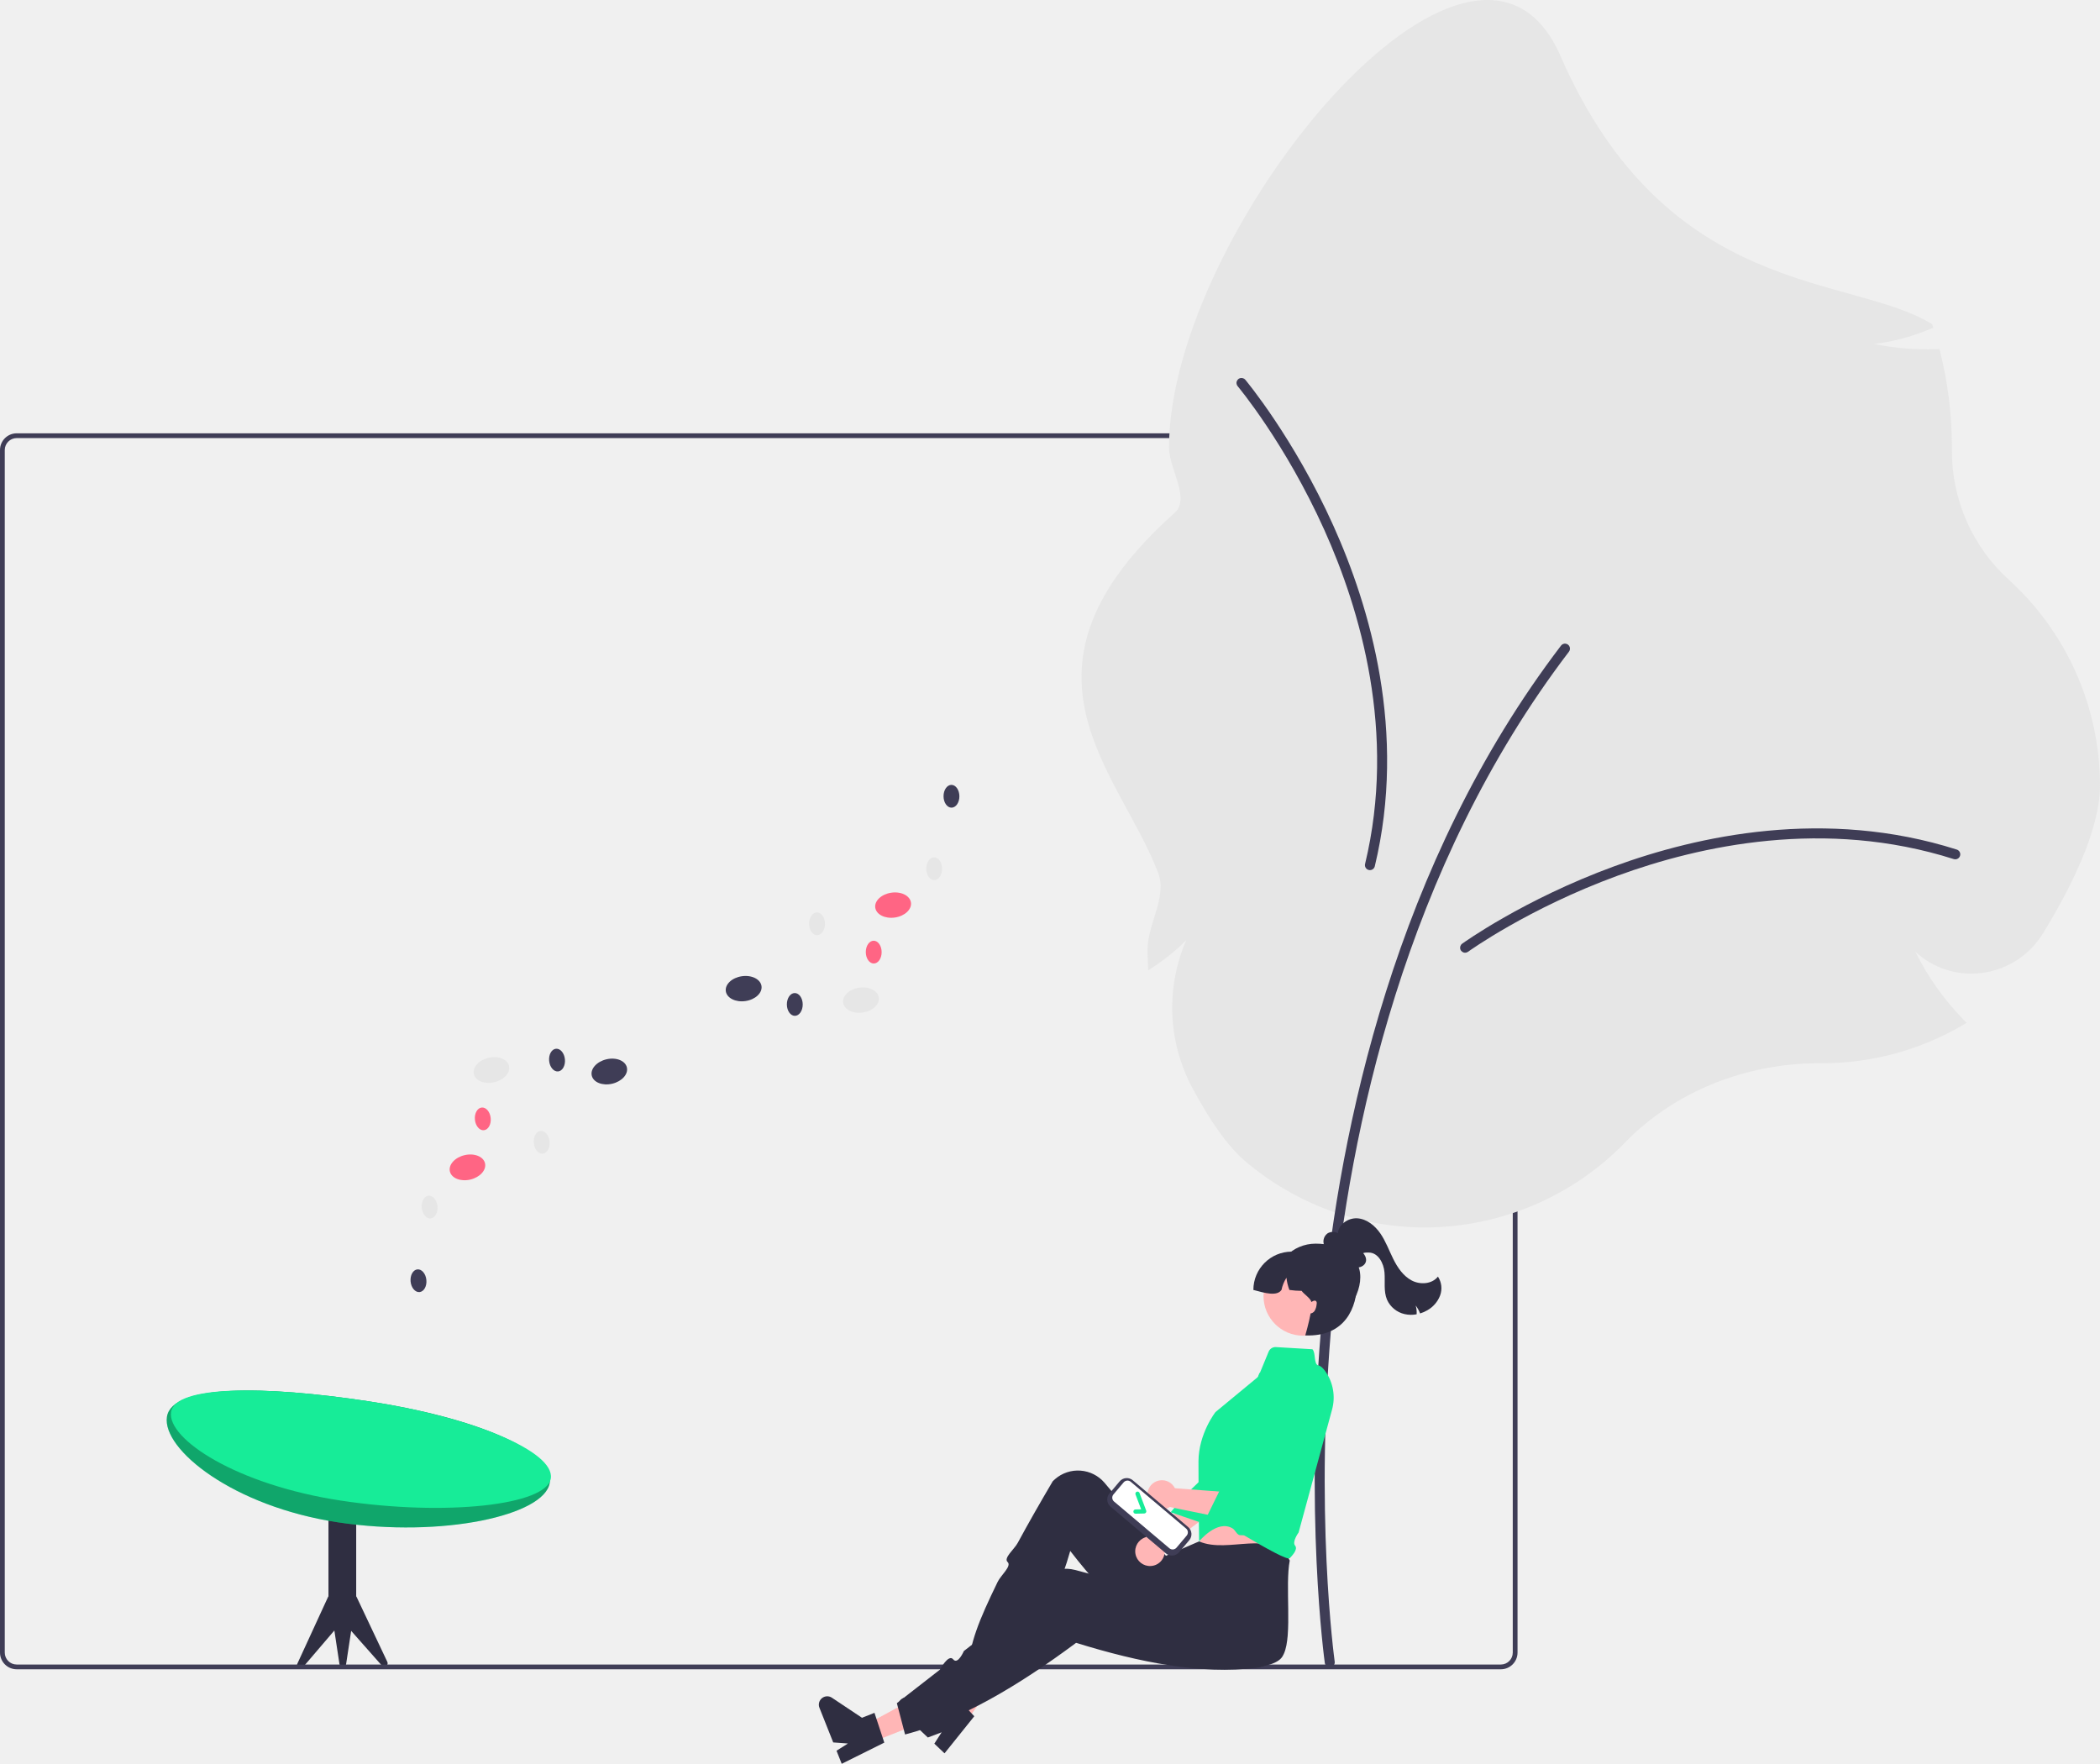
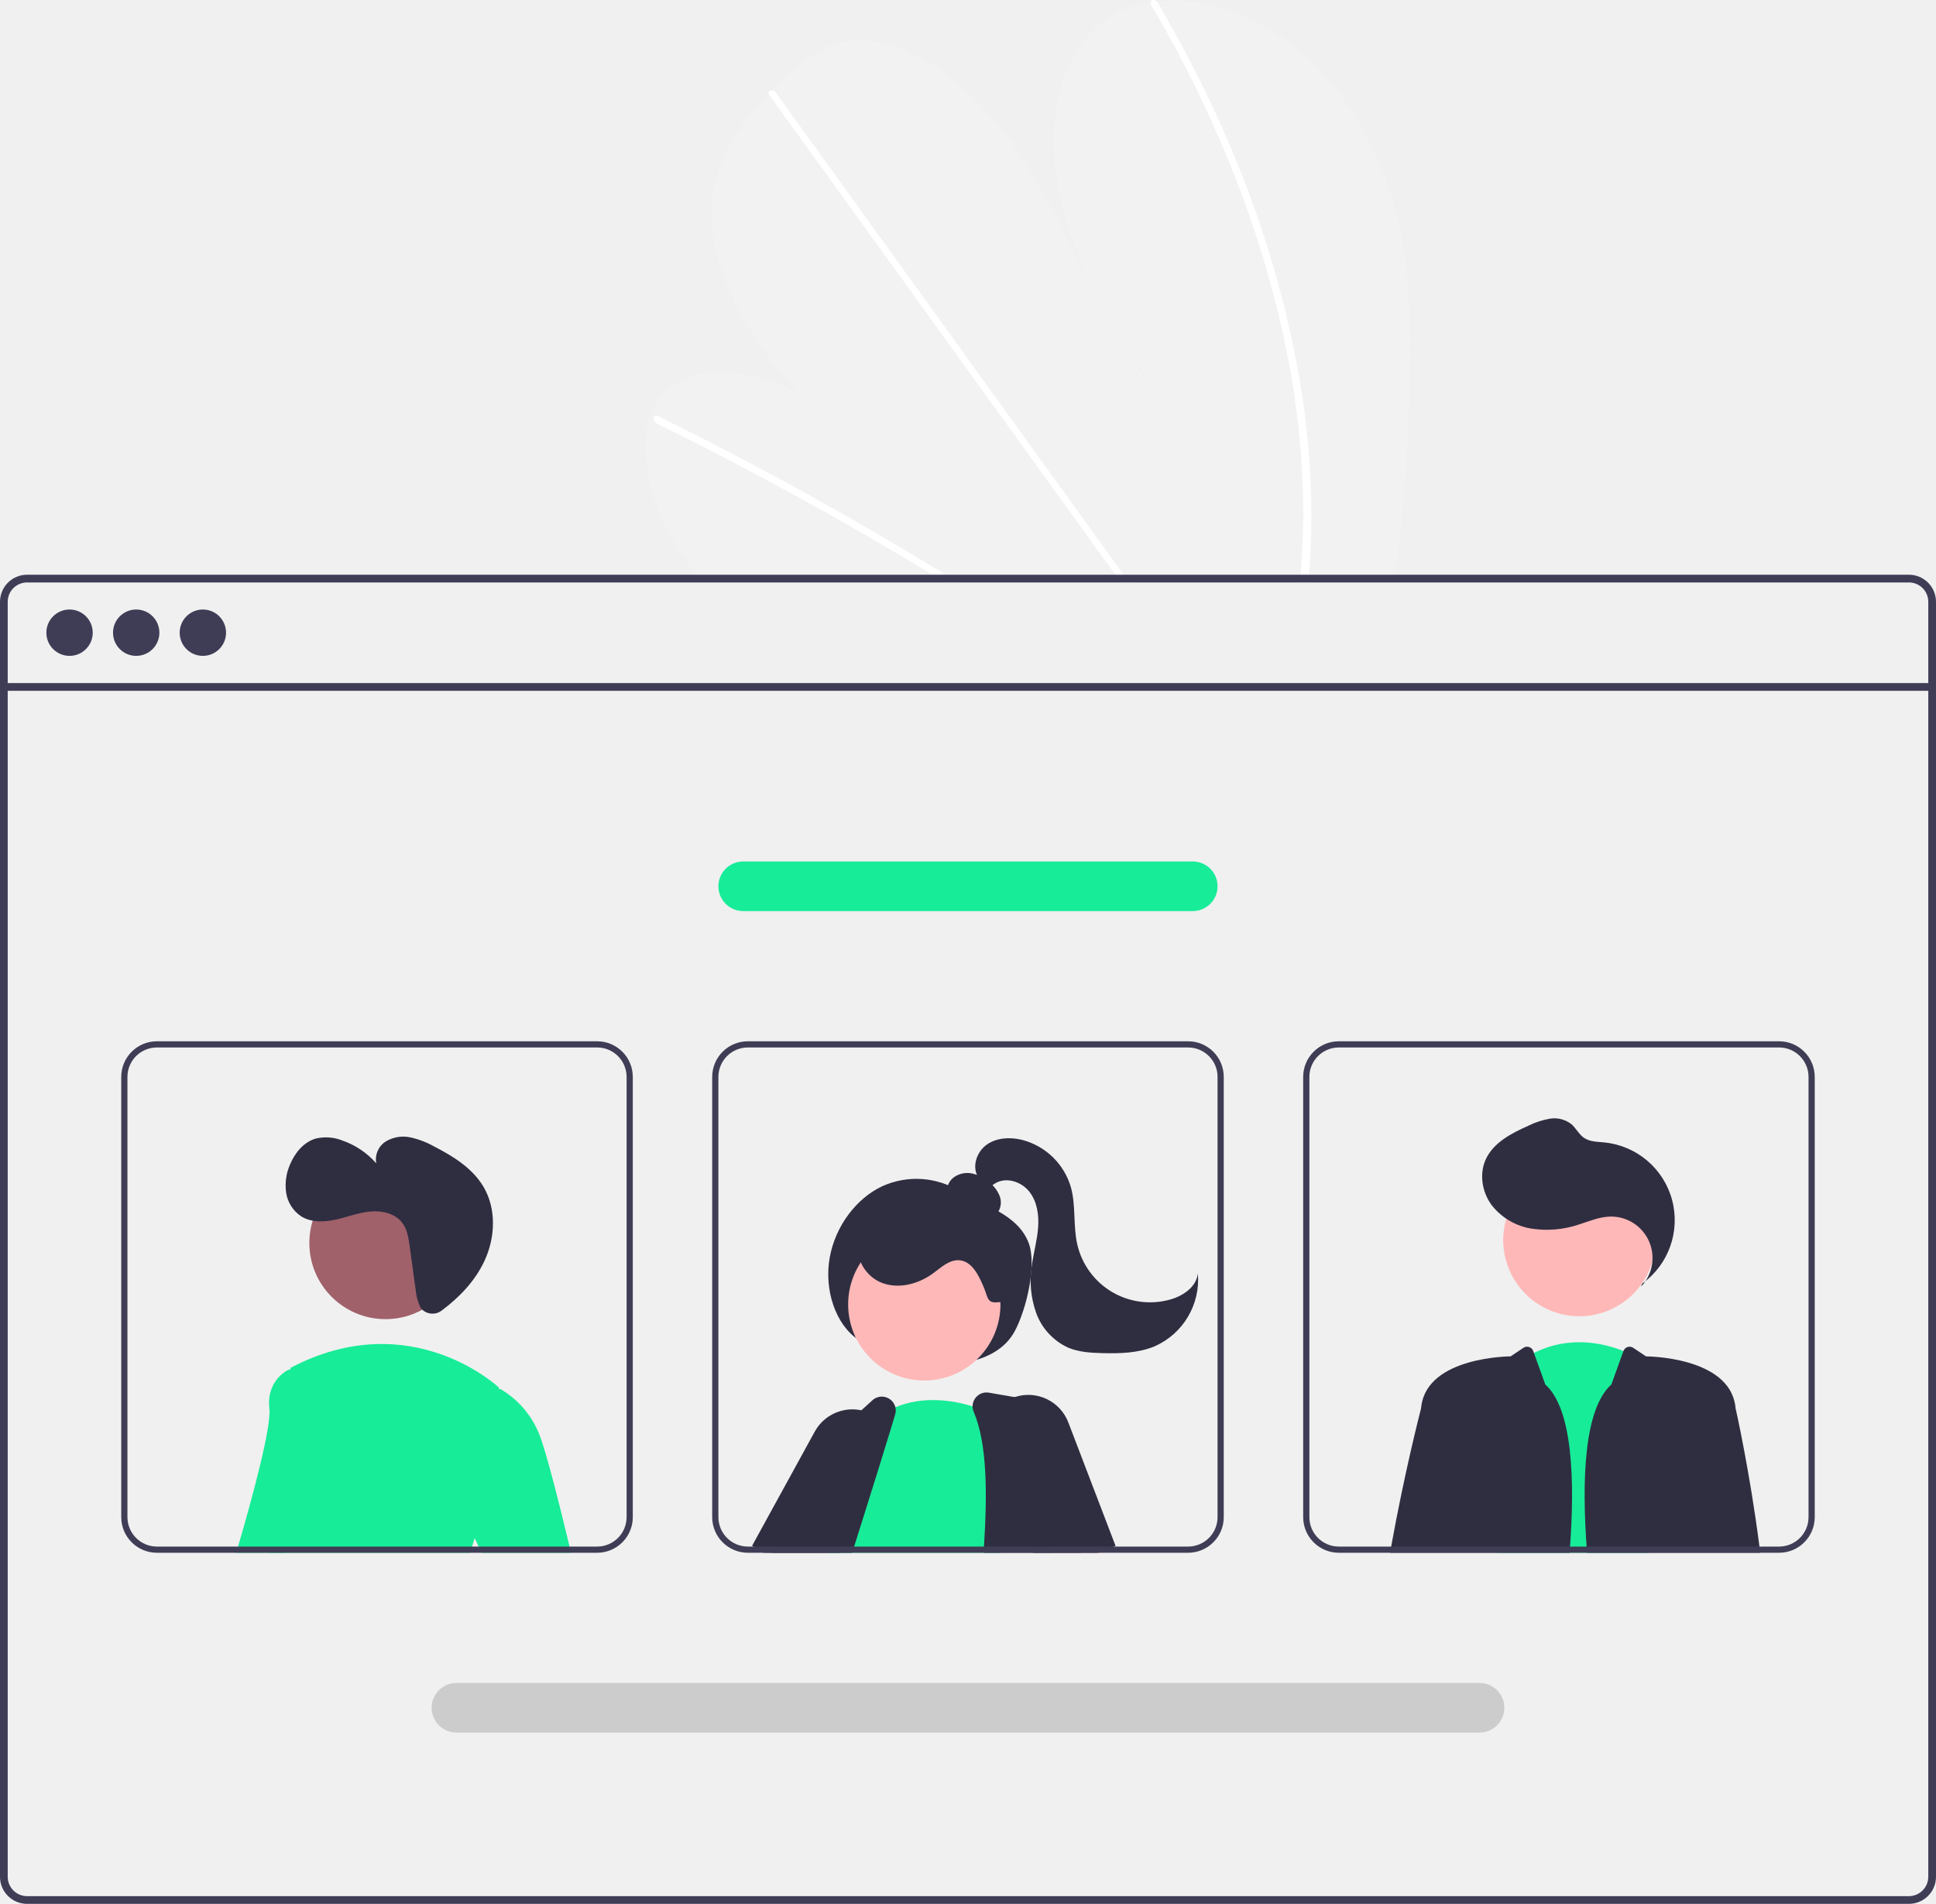
- <svg xmlns="http://www.w3.org/2000/svg" data-name="Layer 1" width="880.11" height="739.21" viewBox="0 0 880.11 739.21">
-   <ellipse cx="546.443" cy="467.993" rx="7.557" ry="5.257" transform="translate(-247.2933 34.69905) rotate(-8.27826)" fill="#e6e6e6" />
-   <ellipse cx="497.272" cy="463.195" rx="7.557" ry="5.257" transform="translate(-247.1148 27.56931) rotate(-8.27826)" fill="#3f3d56" />
-   <ellipse cx="559.908" cy="428.185" rx="7.557" ry="5.257" transform="translate(-241.4214 36.22292) rotate(-8.27826)" fill="#ff6584" />
-   <ellipse cx="577.119" cy="412.942" rx="3.322" ry="4.776" transform="translate(-188.711 -44.47879) rotate(-0.43325)" fill="#e6e6e6" />
-   <ellipse cx="584.364" cy="382.57" rx="3.322" ry="4.776" transform="translate(-188.4811 -44.42487) rotate(-0.43325)" fill="#3f3d56" />
-   <ellipse cx="528.019" cy="436.022" rx="3.322" ry="4.776" transform="translate(-188.8869 -44.8494) rotate(-0.43325)" fill="#e6e6e6" />
-   <ellipse cx="551.781" cy="447.886" rx="3.322" ry="4.776" transform="translate(-188.976 -44.66938) rotate(-0.43325)" fill="#ff6584" />
-   <ellipse cx="518.704" cy="469.814" rx="3.322" ry="4.776" transform="translate(-189.1427 -44.91887) rotate(-0.43325)" fill="#3f3d56" />
-   <ellipse cx="391.57" cy="497.293" rx="7.557" ry="5.257" transform="translate(-288.2521 52.99335) rotate(-13.11814)" fill="#e6e6e6" />
-   <ellipse cx="440.971" cy="497.925" rx="7.557" ry="5.257" transform="translate(-287.1065 64.22189) rotate(-13.11814)" fill="#3f3d56" />
-   <ellipse cx="381.512" cy="538.095" rx="7.557" ry="5.257" transform="translate(-297.7751 51.77538) rotate(-13.11814)" fill="#ff6584" />
-   <ellipse cx="365.649" cy="554.736" rx="3.322" ry="4.776" transform="translate(-235.0398 -12.90233) rotate(-5.27313)" fill="#e6e6e6" />
-   <ellipse cx="360.991" cy="585.611" rx="3.322" ry="4.776" transform="translate(-237.897 -13.1997) rotate(-5.27313)" fill="#3f3d56" />
-   <ellipse cx="412.626" cy="527.595" rx="3.322" ry="4.776" transform="translate(-232.3467 -8.69983) rotate(-5.27313)" fill="#e6e6e6" />
-   <ellipse cx="387.948" cy="517.778" rx="3.322" ry="4.776" transform="translate(-231.5489 -11.00938) rotate(-5.27313)" fill="#ff6584" />
-   <ellipse cx="419.057" cy="493.138" rx="3.322" ry="4.776" transform="translate(-229.1527 -8.25461) rotate(-5.27313)" fill="#3f3d56" />
-   <path d="M347.888,745.248l-12.924-27.314-.077.056V682.489h-11.625v35.501l-.077-.056-12.924,28.089a1.402,1.402,0,0,0,2.255,1.638l13.219-15.468,2.139,14.084a1.402,1.402,0,0,0,2.787,0l2.116-13.929,12.855,14.538a1.402,1.402,0,0,0,2.255-1.638Z" transform="translate(-185.605 -48.8545)" fill="#2f2e41" />
-   <path d="M255.566,642.664c-2.058,13.617,27.724,37.554,71.631,44.191s86.743-2.949,88.801-16.566-32.075-27.524-75.982-34.161S257.625,629.047,255.566,642.664Z" transform="translate(-185.605 -48.8545)" fill="#17ec98" />
-   <path d="M255.566,642.664c-2.058,13.617,27.724,37.554,71.631,44.191s86.743-2.949,88.801-16.566-32.075-27.524-75.982-34.161S257.625,629.047,255.566,642.664Z" transform="translate(-185.605 -48.8545)" opacity="0.3" />
-   <path d="M257.296,640.671c-1.695,11.215,27.367,30.464,71.274,37.1s86.182,1.894,87.877-9.321-32.524-25.686-76.431-32.323S258.991,629.456,257.296,640.671Z" transform="translate(-185.605 -48.8545)" fill="#17ec98" />
-   <path d="M814.605,230.457h-622a7.008,7.008,0,0,0-7,7v504a7.015,7.015,0,0,0,7,7h622a7.008,7.008,0,0,0,7-7v-504A7.008,7.008,0,0,0,814.605,230.457Zm5,511a5.002,5.002,0,0,1-5,5h-622a5.002,5.002,0,0,1-5-5v-504a5.008,5.008,0,0,1,5-5h622a5.008,5.008,0,0,1,5,5Zm-634-389.54v14.9c.25.02.51.02.76.03l-.5,28.64-.26-.14v2.82l.21.11-.21,12.01v41.4h2v-106.52Q186.765,348.407,185.605,351.917Z" transform="translate(-185.605 -48.8545)" fill="#3f3d56" />
-   <path d="M782.955,563.29a116.4,116.4,0,0,1-75.651-27.936c-7.033-6.02-14.526-16.486-22.272-31.105a71.135,71.135,0,0,1-2.256-61.412,81.626,81.626,0,0,1-13.48,11.056l-2.464,1.64-.142-2.955c-.093-1.922-.141-3.838-.141-5.693,0-10.936,8.272-22.034,4.457-32.142C654.928,372.138,603.931,329.796,677.841,263.858c6.837-6.1-2.296-18.295-2.296-27.524,0-90.443,127.828-246.914,164.056-164.024,44.679,102.223,121.655,91.289,155.757,112.404l.495,1.494-1.458.59a87.918,87.918,0,0,1-23.36,6.213,111.392,111.392,0,0,0,26.047,2.182l1.355-.047.33,1.317a164.774,164.774,0,0,1,4.891,39.873l-.006,1.453a72.651,72.651,0,0,0,24,54.171,116.669,116.669,0,0,1,38.063,86.091c0,19.174-13.031,44.342-23.964,62.08a35.104,35.104,0,0,1-25.77,16.506,34.282,34.282,0,0,1-27.668-8.938,113.372,113.372,0,0,0,19.993,28.306l1.492,1.537-1.852,1.079a116.314,116.314,0,0,1-58.635,15.835l-1.207-.003c-31.279,0-60.969,12.118-81.457,33.247A117.285,117.285,0,0,1,782.955,563.29Z" transform="translate(-185.605 -48.8545)" fill="#e6e6e6" />
-   <path d="M742.907,747.634a2.093,2.093,0,0,1-2.07-1.798c-.089-.625-8.8-63.454-.977-146.956,7.225-77.116,30.429-188.191,99.939-279.415a2.094,2.094,0,1,1,3.33,2.538c-68.91,90.436-91.926,200.696-99.101,277.268-7.778,83.016.865,145.355.953,145.975a2.095,2.095,0,0,1-2.075,2.389Z" transform="translate(-185.605 -48.8545)" fill="#3f3d56" />
-   <path d="M799.631,448.14a2.093,2.093,0,0,1-1.232-3.787c.252-.183,25.681-18.506,63.697-32.425,35.143-12.866,88.582-24.53,143.597-7.02a2.093,2.093,0,1,1-1.27,3.989c-53.888-17.15-106.359-5.679-140.888,6.963-37.473,13.72-62.427,31.7-62.675,31.88A2.085,2.085,0,0,1,799.631,448.14Z" transform="translate(-185.605 -48.8545)" fill="#3f3d56" />
-   <path d="M703.819,209.508a2.093,2.093,0,0,1,3.688-1.502c.201.238,20.307,24.282,36.928,61.196C759.798,303.327,775.28,355.788,761.778,411.921a2.093,2.093,0,1,1-4.07-.979c13.224-54.983-1.996-106.491-17.091-140.021-16.383-36.388-36.113-59.982-36.311-60.216A2.085,2.085,0,0,1,703.819,209.508Z" transform="translate(-185.605 -48.8545)" fill="#3f3d56" />
-   <path d="M730.248,680.15l-2.42,10.398s-.024,9.588-1.722,11.355c-1.686,1.76-38.762-1.773-38.762-1.773s3.931-15.45,3.879-27.14Z" transform="translate(-185.605 -48.8545)" fill="#ffb6b6" />
-   <polygon points="401.641 726.182 395.259 721.581 410.122 694.119 419.541 700.909 401.641 726.182" fill="#ffb6b6" />
-   <path d="M581.455,783.678,577.18,779.622l3.066-4.76-5.783,2.182L563.125,766.287a3.513,3.513,0,0,1,2.96-6.02l14.987,2.337,3.871-4.08,8.984,9.604Z" transform="translate(-185.605 -48.8545)" fill="#2f2e41" />
-   <path d="M591.06,749.154l11.544,5.17c11.96-12.649,23.995-28.898,31.536-55.47,17.225,22.302,32.4,34.928,53,46,6.956,3.769,32.121,5.12,36.036-1.933q.275-.495.511-1.009c3.599-7.93.417-28.571,2.453-39.058-7.438-13.651-25.586-2.624-38-8l-13.889,6.034L648.491,670.261a14.635,14.635,0,0,0-20.72-1.508q-.496.422-.955.885c-5.193,8.809-10.155,17.469-14.682,25.846-1.461,2.704-6.062,6.338-4.242,8.02s-2.823,5.54-4.139,8.248C595.651,728.426,592.264,736.955,591.06,749.154Z" transform="translate(-185.605 -48.8545)" fill="#2f2e41" />
-   <path d="M667.963,705.166a6.143,6.143,0,0,0,5.606-7.57L713.2,667.849l-10.369-4.6L665.715,693.108a6.176,6.176,0,0,0,2.248,12.058Z" transform="translate(-185.605 -48.8545)" fill="#ffb6b6" />
-   <path d="M713.426,624.298s7.557-2.145,10.861,6.219-6.55,34.6-8.012,38.876-28.323,17.253-28.323,17.253l-11.722-4.007c8.06-9.622,15.709-17.452,21.944-19.124Z" transform="translate(-185.605 -48.8545)" fill="#17ec98" />
-   <path d="M735.635,614.322l-15.29-.903a3.104,3.104,0,0,0-3.052,1.915l-4.321,10.475-17.958,14.843s-7.11,9.048-7.127,20.733.253,33.47.253,33.47,7.601-9.345,14.006-5.46c1.09.661,1.473,2.012,2.614,2.696.569.341,1.885.01,2.46.351,8.826,5.239,18.03,10.358,18.89,9.46.757-.79,3.652-3.643,2.271-5.272s1.466-5.494,1.466-5.494l13.996-51.424a19.046,19.046,0,0,0-2.708-16.026c-.978-1.377-2.002-2.401-2.954-2.57C736.043,620.659,737.18,615.868,735.635,614.322Z" transform="translate(-185.605 -48.8545)" fill="#17ec98" />
-   <polygon points="366.47 729.772 363.566 722.467 390.988 707.541 395.273 718.322 366.47 729.772" fill="#ffb6b6" />
-   <path d="M561.481,762.656l3.441,13.123c23.305-6.061,47.321-20.304,71.672-38.412,26.875,8.314,52.367,13.297,75.546,10.488a14.923,14.923,0,0,0,12.9-16.288q-.06-.562-.162-1.119c-1.617-8.555-15.111-16.066-19.474-25.812l-28.686,6.83-2.131,5.513-6.46-1.707-5.454-1.441-6.244-1.65L635.96,706.773a14.615,14.615,0,0,0-17.783,10.698q-.163.631-.271,1.273l-28.348,22.061s-2.53,5.914-4.473,3.481-5.585,4.347-5.585,4.347Z" transform="translate(-185.605 -48.8545)" fill="#2f2e41" />
-   <path d="M538.369,788.064l-2.177-5.476,4.781-3.033-6.165-.448-5.774-14.523a3.513,3.513,0,0,1,5.214-4.221l12.62,8.413,5.226-2.078,4.122,12.488Z" transform="translate(-185.605 -48.8545)" fill="#2f2e41" />
-   <path d="M748.748,577.606a11.513,11.513,0,0,0,4.853,2.438c1.81.265,3.928-.61,4.429-2.369.612-2.151-1.33-4.109-3.075-5.507l-5.535-4.432a13.383,13.383,0,0,0-3.394-2.194,4.523,4.523,0,0,0-3.916.131,4.205,4.205,0,0,0-1.848,3.661,7.816,7.816,0,0,0,1.371,4.01,14.105,14.105,0,0,0,9.157,6.225" transform="translate(-185.605 -48.8545)" fill="#2f2e41" />
-   <path d="M746.289,566.38c-.161-4.012,4.114-7.188,8.119-6.937s7.449,3.069,9.721,6.379c2.271,3.307,3.635,7.138,5.425,10.729s4.172,7.107,7.727,8.968c3.555,1.858,8.503,1.527,10.96-1.646a8.834,8.834,0,0,1,.907,7.936,12.098,12.098,0,0,1-5.309,6.16,13.91,13.91,0,0,1-3.074,1.352,12.517,12.517,0,0,0-1.85-3.327,10.334,10.334,0,0,1,.398,3.683,12.298,12.298,0,0,1-5.01-.079,10.664,10.664,0,0,1-7.398-6.034c-1.502-3.557-.737-7.612-1.059-11.459-.319-3.848-2.637-8.241-6.498-8.304-2.94-.048-2.551.194-4.414,2.469" transform="translate(-185.605 -48.8545)" fill="#2f2e41" />
-   <path d="M719.589,587.46a17.389,17.389,0,0,0,17.389,17.389c9.604,0,18.727-11.13,18.727-20.734s-9.123-14.045-18.727-14.045A17.389,17.389,0,0,0,719.589,587.46Z" transform="translate(-185.605 -48.8545)" fill="#2f2e41" />
-   <circle cx="546.13" cy="543.191" r="16.59" fill="#ffb6b6" />
-   <path d="M710.895,589.467c4.911,1.341,9.87,2.747,11.785,0a15.101,15.101,0,0,1,2.08-5.123,20.743,20.743,0,0,0,1.224,5.123,35.725,35.725,0,0,0,5.157.388c.702,1.211,3.915,3.214,4.028,4.665a5.72,5.72,0,0,1,.776-.408,1.283,1.283,0,0,1,1.057-.094.913.913,0,0,1,.435.676,2.522,2.522,0,0,1-.04.836,6.356,6.356,0,0,1-.836,2.715,2.476,2.476,0,0,1-1.679,1.077c-.696,3.913-2.233,9.203-2.233,9.203,16.721.669,21.721-11.674,21.721-22.402l-2.006-4.013h-6.688v-8.695h-18.727A16.056,16.056,0,0,0,710.895,589.467Z" transform="translate(-185.605 -48.8545)" fill="#2f2e41" />
-   <path d="M678.013,672.563l25.319,1.913,3.008,12.127s-29.557-5.857-30.445-6.2a6.088,6.088,0,1,1,2.117-7.84Z" transform="translate(-185.605 -48.8545)" fill="#ffb6b6" />
-   <path d="M736.307,630.272c1.431-5.382-13.92,24.68-7.229,51.83a13.954,13.954,0,0,1-18.384,9.354l-19.037-7.533,5.735-11.692,9.009.432,9.173-24.333,8.695-12.708Z" transform="translate(-185.605 -48.8545)" fill="#17ec98" />
-   <path d="M674.232,699.876l-23.2-19.592a3.923,3.923,0,0,1-.466-5.522l4.27-5.056A3.923,3.923,0,0,1,660.358,669.24l23.2,19.592a3.923,3.923,0,0,1,.466,5.522l-4.27,5.056A3.923,3.923,0,0,1,674.232,699.876Z" transform="translate(-185.605 -48.8545)" fill="#3f3d56" />
-   <path d="M652.249,675.17a2.114,2.114,0,0,0,.251,2.976l23.2,19.592a2.114,2.114,0,0,0,2.976-.251l4.27-5.056a2.114,2.114,0,0,0-.251-2.976l-23.2-19.592a2.114,2.114,0,0,0-2.976.251Z" transform="translate(-185.605 -48.8545)" fill="#fff" />
-   <path d="M665.869,682.786a.892.892,0,0,1-.705.373l-3.645.084a.892.892,0,1,1-.041-1.784l2.385-.055-2.349-6.197a.892.892,0,1,1,1.668-.632l2.795,7.376a.892.892,0,0,1-.094.815Z" transform="translate(-185.605 -48.8545)" fill="#17ec98" />
+ <svg xmlns="http://www.w3.org/2000/svg" data-name="Layer 1" width="624.45" height="614.164" viewBox="0 0 624.45 614.164">
+   <path d="M742.585,257.032a554.594,554.594,0,0,1-4.83,71.29c-.11.83-.23,1.66-.34,2.49H514.135c-.66-.82-1.31-1.65-1.94-2.49-2.1-2.78-4.07-5.64-5.88-8.6-8.7-14.26-12.74-30.99-8.85-42.57l.07-.18a20.282,20.282,0,0,1,3.92-6.9c8.96-10.2,27.2-8.61,43.79-.51-14.93-16.16-26.86-36.59-27.86-54.88-.98-17.84,8.28-30.64,18.34-41.53.33-.36.66-.71.99-1.06.16-.18.33-.35.49-.53,7.85-8.3,17.01-16.49,30.34-15.58,14.62,1,30.89,13.15,42.33,27.35,11.44,14.19,19.08,30.34,26.82,46.1,7.75,15.75,16.13,31.9,28.5,45.33-16.77-20.97-30.33-44.86-35.42-68.14s-.85-45.69,13.93-56.75a34.713,34.713,0,0,1,15.17-6.22c.64-.11,1.29-.2,1.95-.28,13.73-1.64,30.16,3.02,44.18,14.3,15.44,12.42,26.2,30.9,31.6,48.47C742.005,223.712,742.665,240.652,742.585,257.032Z" transform="translate(-287.7751 -142.9181)" fill="#f2f2f2" />
+   <path d="M596.915,330.812h-4.27q-2.041-1.26-4.1-2.49c-.85-.53-1.71-1.04-2.57-1.56q-21.315-12.855-42.89-24.65-21.555-11.805-43.32-22.51a1.789,1.789,0,0,1-1.04-2.04.516.516,0,0,1,.07-.15c.2-.38.65-.54,1.31-.22,1.78.88,3.57,1.76,5.35,2.66q21.825,10.89,43.47,22.88,21.63,11.985,43.02,25.04c.3.18.6.37.9.55C594.205,329.152,595.555,329.982,596.915,330.812Z" transform="translate(-287.7751 -142.9181)" fill="#fff" />
+   <path d="M651.965,330.812h-2.64c-.6-.83-1.19-1.66-1.79-2.49q-21.149-29.31-42.29-58.62-34.62-47.985-69.22-95.97a1.7,1.7,0,0,1-.3-.58c-.2-.71.32-1.13.99-1.06a2.006,2.006,0,0,1,1.4.88q19.41,26.91,38.81,53.8,34.44,47.745,68.87,95.48c1.46,2.02,2.92,4.05,4.38,6.07C650.775,329.152,651.375,329.982,651.965,330.812Z" transform="translate(-287.7751 -142.9181)" fill="#fff" />
+   <path d="M710.695,315.152c-.11,4.45-.38,8.83-.74,13.17q-.105,1.245-.21,2.49h-2.77c.08-.83.16-1.66.23-2.49.55-6.27.93-12.61.95-19.12a266.656,266.656,0,0,0-5.55-53.72,334.665,334.665,0,0,0-16.57-55.75,383.492,383.492,0,0,0-26.91-55.1,1.476,1.476,0,0,1-.25-.98c.11-.79,1.16-1.03,1.95-.28a2.293,2.293,0,0,1,.4.5q1.935,3.285,3.8,6.59a383.227,383.227,0,0,1,25.77,55.3,333.082,333.082,0,0,1,15.47,55.84A263.074,263.074,0,0,1,710.695,315.152Z" transform="translate(-287.7751 -142.9181)" fill="#fff" />
+   <path d="M903.495,328.322h-607a8.728,8.728,0,0,0-8.72,8.72V748.362a8.728,8.728,0,0,0,8.72,8.72h607a8.712,8.712,0,0,0,6.63-3.06,2.046,2.046,0,0,0,.19-.24,8.167,8.167,0,0,0,1.25-2.11,8.507,8.507,0,0,0,.66-3.31V337.042A8.73,8.73,0,0,0,903.495,328.322Zm6.24,420.04a6.175,6.175,0,0,1-1.03,3.42,6.446,6.446,0,0,1-2.36,2.12,6.184,6.184,0,0,1-2.85.69h-607a6.238,6.238,0,0,1-6.23-6.23V337.042a6.238,6.238,0,0,1,6.23-6.23h607a6.239,6.239,0,0,1,6.24,6.23Z" transform="translate(-287.7751 -142.9181)" fill="#3f3d56" />
+   <rect x="1.243" y="220.353" width="621.957" height="2.493" fill="#3f3d56" />
+   <circle cx="22.432" cy="204.1" r="7.478" fill="#3f3d56" />
+   <circle cx="43.932" cy="204.1" r="7.478" fill="#3f3d56" />
+   <circle cx="65.433" cy="204.1" r="7.478" fill="#3f3d56" />
+   <path d="M564.752,575.192c-7.479-4.869-11.199-16.184-9.367-26.531s8.734-19.261,17.008-23.104a26.649,26.649,0,0,1,25.228,1.793c7.587,4.639,18.317,7.18,21.92,16.462,2.769,7.133-.743,21.617-4.469,28.546-3.221,5.988-9.341,8.727-15.091,9.918a45.34,45.34,0,0,1-36.669-8.461Z" transform="translate(-287.7751 -142.9181)" fill="#2f2e41" />
+   <polygon points="273.076 487.234 267.096 497.544 266.306 498.904 265.156 500.904 247.526 500.904 248.716 498.904 251.796 493.714 258.976 481.594 267.106 484.844 273.076 487.234" fill="#ffb8b8" />
+   <path d="M533.981,643.822l-3.22-2-.4-.25,20.21-36.83a13.731,13.731,0,0,1,8.25-6.62,13.575,13.575,0,0,1,6.78-.25,13.354,13.354,0,0,1,3.74,1.4,13.089,13.089,0,0,1,1.39.88,13.349,13.349,0,0,1,4.1,4.62,13.817,13.817,0,0,1-.42,13.95l-7.79,12.45-6.66,10.65-1.25,2h-24.73Z" transform="translate(-287.7751 -142.9181)" fill="#2f2e41" />
+   <circle cx="298.13" cy="420.784" r="24.561" fill="#ffb8b8" />
+   <path d="M610.561,643.822h-55.21l.25-.71q-.21-.645-.39-1.29c-.13-.45-.24-.91-.34-1.36a30.194,30.194,0,0,1,.01-12.7c3.05-14.98,15.22-27.15,15.22-27.15.21-.16.42-.31.63-.46a27.785,27.785,0,0,1,5.85-3.28c9.04-3.75,18.52-2.24,24.89-.3a49.669,49.669,0,0,1,6.49,2.47c.74.35,1.14.57,1.14.57l.63,19.21.76,23Z" transform="translate(-287.7751 -142.9181)" fill="#17ec98" />
+   <path d="M636.101,641.822l-4.22-21.46-4.26-21.64a4.519,4.519,0,0,0-3.65-3.57l-8.92-1.54-8.3-1.43a4.459,4.459,0,0,0-4.31,1.65,4.41,4.41,0,0,0-.97,2.74,4.521,4.521,0,0,0,.37,1.79c4.33,10.1,4.41,26.09,3.31,43.46-.05.66-.09,1.33-.14,2H636.501Z" transform="translate(-287.7751 -142.9181)" fill="#2f2e41" />
+   <path d="M576.581,596.872a4.527,4.527,0,0,0-7.15-2.48l-3.83,3.48-15.68,14.28a4.345,4.345,0,0,0-1.12,1.59c-1.77,4.23-5.22,12.58-9.23,22.89q-.975,2.52-2.01,5.19c-.24.66-.5,1.33-.76,2h25.84c.21-.67.42-1.34.63-2,1.15-3.63,2.27-7.19,3.35-10.65,3.16-10.05,6.01-19.18,8.21-26.4q.915-3,1.67-5.54A4.528,4.528,0,0,0,576.581,596.872Z" transform="translate(-287.7751 -142.9181)" fill="#2f2e41" />
+   <polygon points="354.126 500.904 355.796 500.904 355.566 500.344 354.956 498.904 345.546 476.574 344.106 477.444 332.546 484.434 338.476 498.904 339.296 500.904 348.726 500.904 354.126 500.904" fill="#ffb8b8" />
+   <path d="M632.361,601.782a13.821,13.821,0,0,0-17.31-8.17,12.41,12.41,0,0,0-1.27.5,13.647,13.647,0,0,0-5.82,4.93,13.205,13.205,0,0,0-1.43,2.77,13.742,13.742,0,0,0,.31,10.57l2.89,6.44,10.34,23,.9,2H641.901l1.44-.56,3.74-1.44.52-.2Z" transform="translate(-287.7751 -142.9181)" fill="#2f2e41" />
+   <path d="M605.195,535.494a4.063,4.063,0,0,0,4.622-1.754,5.851,5.851,0,0,0,.338-5.143,10.736,10.736,0,0,0-3.195-4.215,12.406,12.406,0,0,0-5.617-2.908,7.461,7.461,0,0,0-6.053,1.331,5.377,5.377,0,0,0-1.826,5.722c.636,1.844,2.358,3.08,4.079,4a27.094,27.094,0,0,0,11.038,3.138Z" transform="translate(-287.7751 -142.9181)" fill="#2f2e41" />
+   <path d="M609.973,562.969c-3.949.544-3.442-1.465-5.023-5.124s-3.698-8.002-7.667-8.373c-3.252-.304-5.932,2.296-8.567,4.227-4.696,3.441-11.025,5.126-16.469,3.061s-9.227-8.553-7.161-13.996a11.943,11.943,0,0,1,6.907-6.529,24.028,24.028,0,0,1,9.623-1.337,49.647,49.647,0,0,1,20.864,5.341c4.472,2.272,8.826,5.523,10.522,10.244s2.813,11.355-2.038,12.632Z" transform="translate(-287.7751 -142.9181)" fill="#2f2e41" />
+   <path d="M603.177,522.509c-1.952-3.397-.341-8.059,2.853-10.329s7.477-2.493,11.288-1.582a22.166,22.166,0,0,1,15.9,15.411c1.617,5.941.656,12.322,2.025,18.326A24.049,24.049,0,0,0,665.466,562.06c4.102-1.205,8.271-4.133,8.674-8.389A23.518,23.518,0,0,1,660.212,577.22c-5.285,2.205-11.18,2.348-16.905,2.201-3.731-.096-7.546-.32-10.988-1.764A19.667,19.667,0,0,1,621.986,566.454a31.129,31.129,0,0,1-1.375-15.435c.563-4.028,1.684-7.977,1.997-12.032s-.281-8.386-2.781-11.594-7.276-4.847-10.83-2.87c-1.429.795-2.581,2.093-4.133,2.605s-3.752-.388-3.611-2.017Z" transform="translate(-287.7751 -142.9181)" fill="#2f2e41" />
+   <path d="M770.781,643.822l.19-2,5.64-58.68a35.917,35.917,0,0,1,5.93-3.77c11.61-5.85,22.81-3.05,28.87-.63a31.591,31.591,0,0,1,4.64,2.27l3.3,60.81.11,2Z" transform="translate(-287.7751 -142.9181)" fill="#17ec98" />
+   <circle cx="509.419" cy="400.045" r="24.561" fill="#ffb8b8" />
+   <path d="M817.122,557.94a13.369,13.369,0,0,0-10.145-22.564c-3.396.114-6.596,1.503-9.838,2.523a32.535,32.535,0,0,1-15.285,1.376,20.41,20.41,0,0,1-13.016-7.686c-3.039-4.177-3.986-9.969-1.84-14.667,2.478-5.423,8.268-8.412,13.714-10.84a25.063,25.063,0,0,1,6.962-2.288,8.929,8.929,0,0,1,6.926,1.746c1.53,1.316,2.427,3.295,4.093,4.436,1.875,1.284,4.31,1.25,6.571,1.477a25.205,25.205,0,0,1,12.208,45.54Z" transform="translate(-287.7751 -142.9181)" fill="#2f2e41" />
+   <path d="M786.201,589.532l-3.66-10.16-.229-.633a2.104,2.104,0,0,0-3.146-1.037l-4.155,2.77s-26.65,0-28.79,15.99c-.03.25-.07.53-.1.83a.155.155,0,0,1-.01.04c-.27,1.05-5.3,20.49-9.62,44.49-.12.66-.24,1.33-.36,2h57.91v-0C795.926,619.713,794.871,597.297,786.201,589.532Z" transform="translate(-287.7751 -142.9181)" fill="#2f2e41" />
+   <path d="M855.281,641.822c-3.16-24.62-7.68-44.53-7.68-44.53-.04-.3-.08-.58-.11-.83-2.13-15.99-28.78-15.99-28.78-15.99l-4.153-2.769a2.104,2.104,0,0,0-3.147,1.039l-3.89,10.79c-8.67,7.765-9.725,30.181-7.84,54.289l0.0.001h55.85C855.451,643.152,855.361,642.482,855.281,641.822Z" transform="translate(-287.7751 -142.9181)" fill="#2f2e41" />
+   <path d="M386.201,585.762l-5.94,56.06-.21,2H363.981c.19-.65.38-1.32.58-2,4.56-15.64,10.77-38.47,10.1-44.52-1.05-9.44,6.3-12.59,6.3-12.59l.46.09Z" transform="translate(-287.7751 -142.9181)" fill="#17ec98" />
+   <circle cx="124.343" cy="400.979" r="24.561" fill="#a0616a" />
+   <path d="M443.911,631.922a40.266,40.266,0,0,0-3.03,7.16c-.29.88-.57,1.8-.83,2.74-.19.65-.36,1.32-.53,2H374.741c.09-.66.17-1.33.26-2,3.31-26.15,5.99-52.69,6.42-57.02.04-.41.06-.62.06-.62,38.82-20.46,67.15,6.3,67.15,6.3s.04.19.1.56C449.351,594.782,452.511,616.622,443.911,631.922Z" transform="translate(-287.7751 -142.9181)" fill="#17ec98" />
+   <path d="M440.881,639.082l-4.32-9.26,1.05-36.72,11.12-2.06.39-.07a29.445,29.445,0,0,1,12.62,14.72c2.16,5.4,6.27,21.64,9.74,36.13.16.67.32,1.34.48,2H443.091l-.93-2Z" transform="translate(-287.7751 -142.9181)" fill="#17ec98" />
+   <path d="M480.391,478.822h-142.02a11.504,11.504,0,0,0-11.49,11.49v142.02a11.504,11.504,0,0,0,11.49,11.49h142.02a11.497,11.497,0,0,0,11.49-11.49v-142.02A11.497,11.497,0,0,0,480.391,478.822Zm9.49,153.51a9.498,9.498,0,0,1-9.49,9.49h-142.02a9.505,9.505,0,0,1-9.49-9.49v-142.02a9.505,9.505,0,0,1,9.49-9.49h142.02a9.498,9.498,0,0,1,9.49,9.49Zm-109.62,9.49-.21,2h59.47c.17-.68.34-1.35.53-2Z" transform="translate(-287.7751 -142.9181)" fill="#3f3d56" />
+   <path d="M671.001,478.822h-142.02a11.504,11.504,0,0,0-11.49,11.49v142.02a11.504,11.504,0,0,0,11.49,11.49h142.02a11.497,11.497,0,0,0,11.49-11.49v-142.02A11.497,11.497,0,0,0,671.001,478.822Zm9.49,153.51a9.498,9.498,0,0,1-9.49,9.49h-142.02a9.505,9.505,0,0,1-9.49-9.49v-142.02a9.505,9.505,0,0,1,9.49-9.49h142.02a9.498,9.498,0,0,1,9.49,9.49Zm-125.28,9.49q.18.645.39,1.29l-.25.71h49.66c.05-.67.09-1.34.14-2Z" transform="translate(-287.7751 -142.9181)" fill="#3f3d56" />
+   <path d="M861.621,478.822h-142.02a11.497,11.497,0,0,0-11.49,11.49v142.02a11.497,11.497,0,0,0,11.49,11.49h142.02a11.504,11.504,0,0,0,11.49-11.49v-142.02A11.504,11.504,0,0,0,861.621,478.822Zm9.49,153.51a9.504,9.504,0,0,1-9.49,9.49h-142.02a9.498,9.498,0,0,1-9.49-9.49v-142.02a9.498,9.498,0,0,1,9.49-9.49h142.02a9.504,9.504,0,0,1,9.49,9.49Zm-76.92,9.49c-.05.66-.1,1.33-.15,2h43.09c.08-.66.17-1.33.25-2Z" transform="translate(-287.7751 -142.9181)" fill="#3f3d56" />
+   <path d="M764.996,701.822h-330a8,8,0,1,1,0-16h330a8,8,0,1,1,0,16Z" transform="translate(-287.7751 -142.9181)" fill="#ccc" />
+   <path d="M672.496,436.822h-145a8,8,0,0,1,0-16h145a8,8,0,0,1,0,16Z" transform="translate(-287.7751 -142.9181)" fill="#17ec98" />
+   <path d="M423.866,565.296a4.853,4.853,0,0,0,6.346.407c5.789-4.291,10.87-9.632,13.878-16.147,3.446-7.465,3.831-16.625-.324-23.72-3.512-5.998-9.714-9.868-15.896-13.046a28.271,28.271,0,0,0-7.674-2.958,10.937,10.937,0,0,0-7.952,1.283,6.868,6.868,0,0,0-3.101,7.091A25.847,25.847,0,0,0,398.111,510.8a14.267,14.267,0,0,0-8.425-.611c-3.923,1.113-6.786,4.598-8.353,8.362a16.724,16.724,0,0,0-1.262,9.125,11.147,11.147,0,0,0,4.871,7.635c3.243,2.007,7.381,1.862,11.105,1.042s7.33-2.246,11.126-2.606,8.024.586,10.335,3.62c1.627,2.137,2.045,4.928,2.41,7.589l1.9,13.839a16.881,16.881,0,0,0,1.51,5.783A3.333,3.333,0,0,0,423.866,565.296Z" transform="translate(-287.7751 -142.9181)" fill="#2f2e41" />
</svg>
